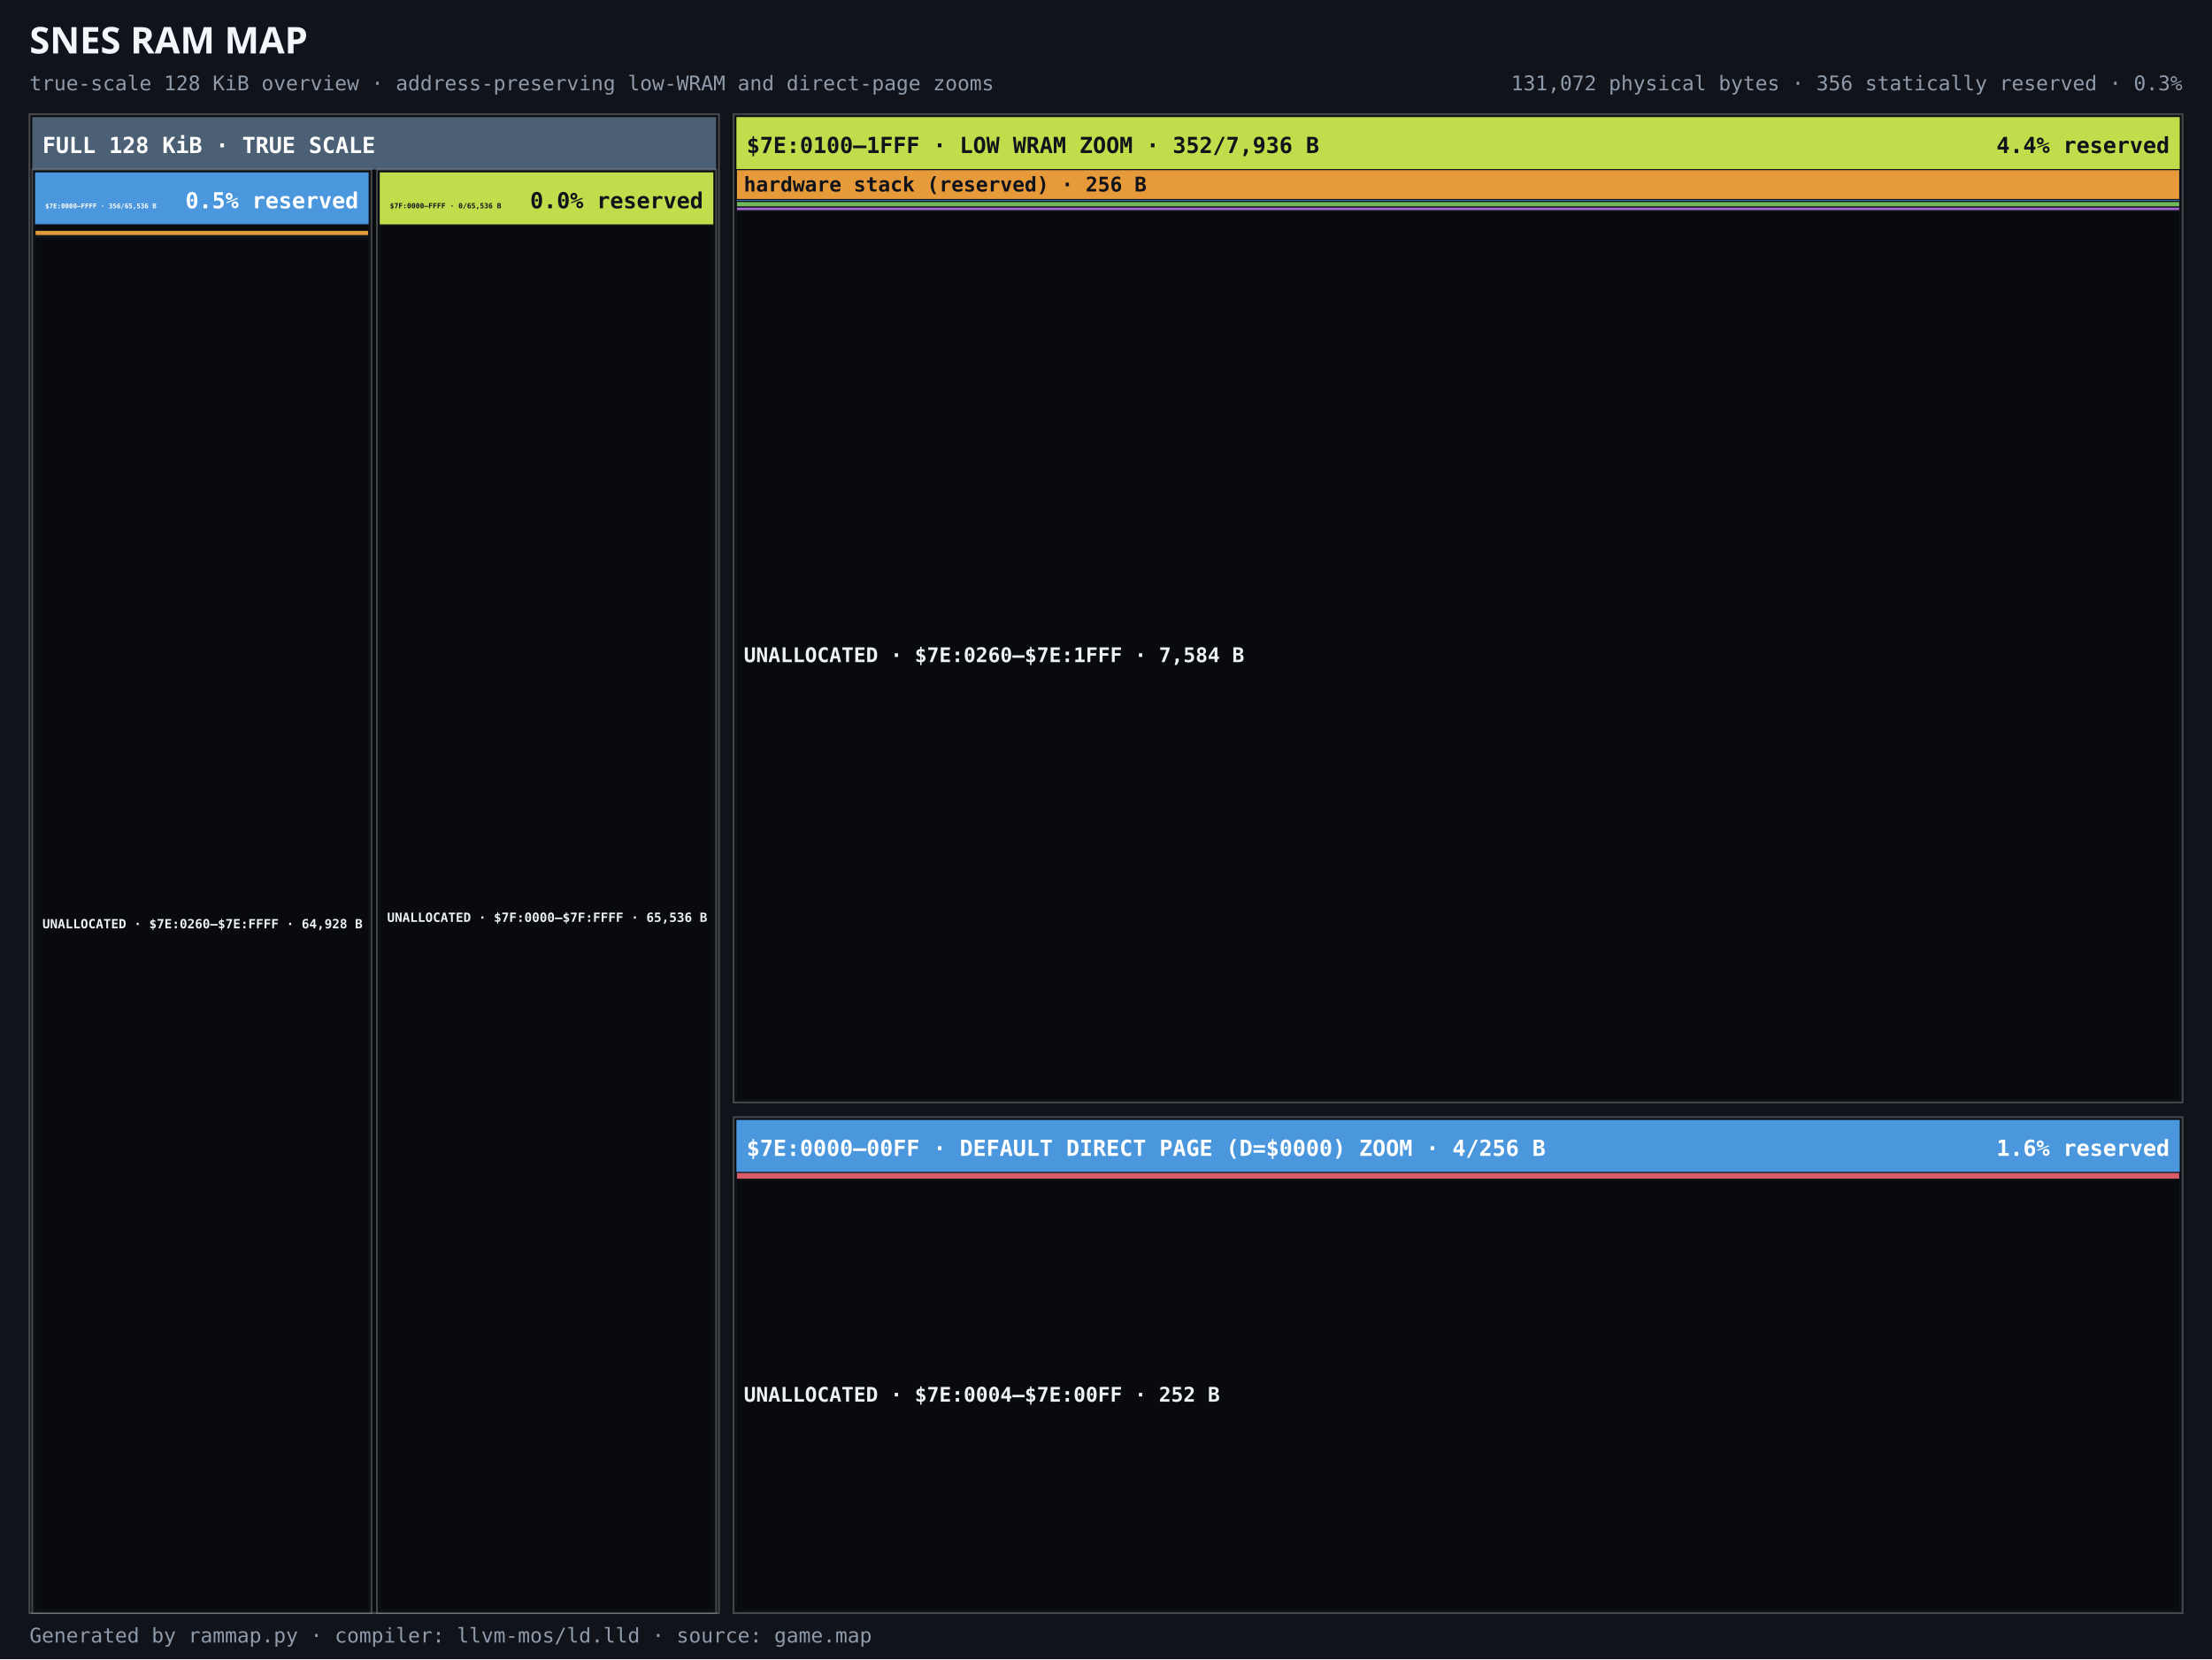
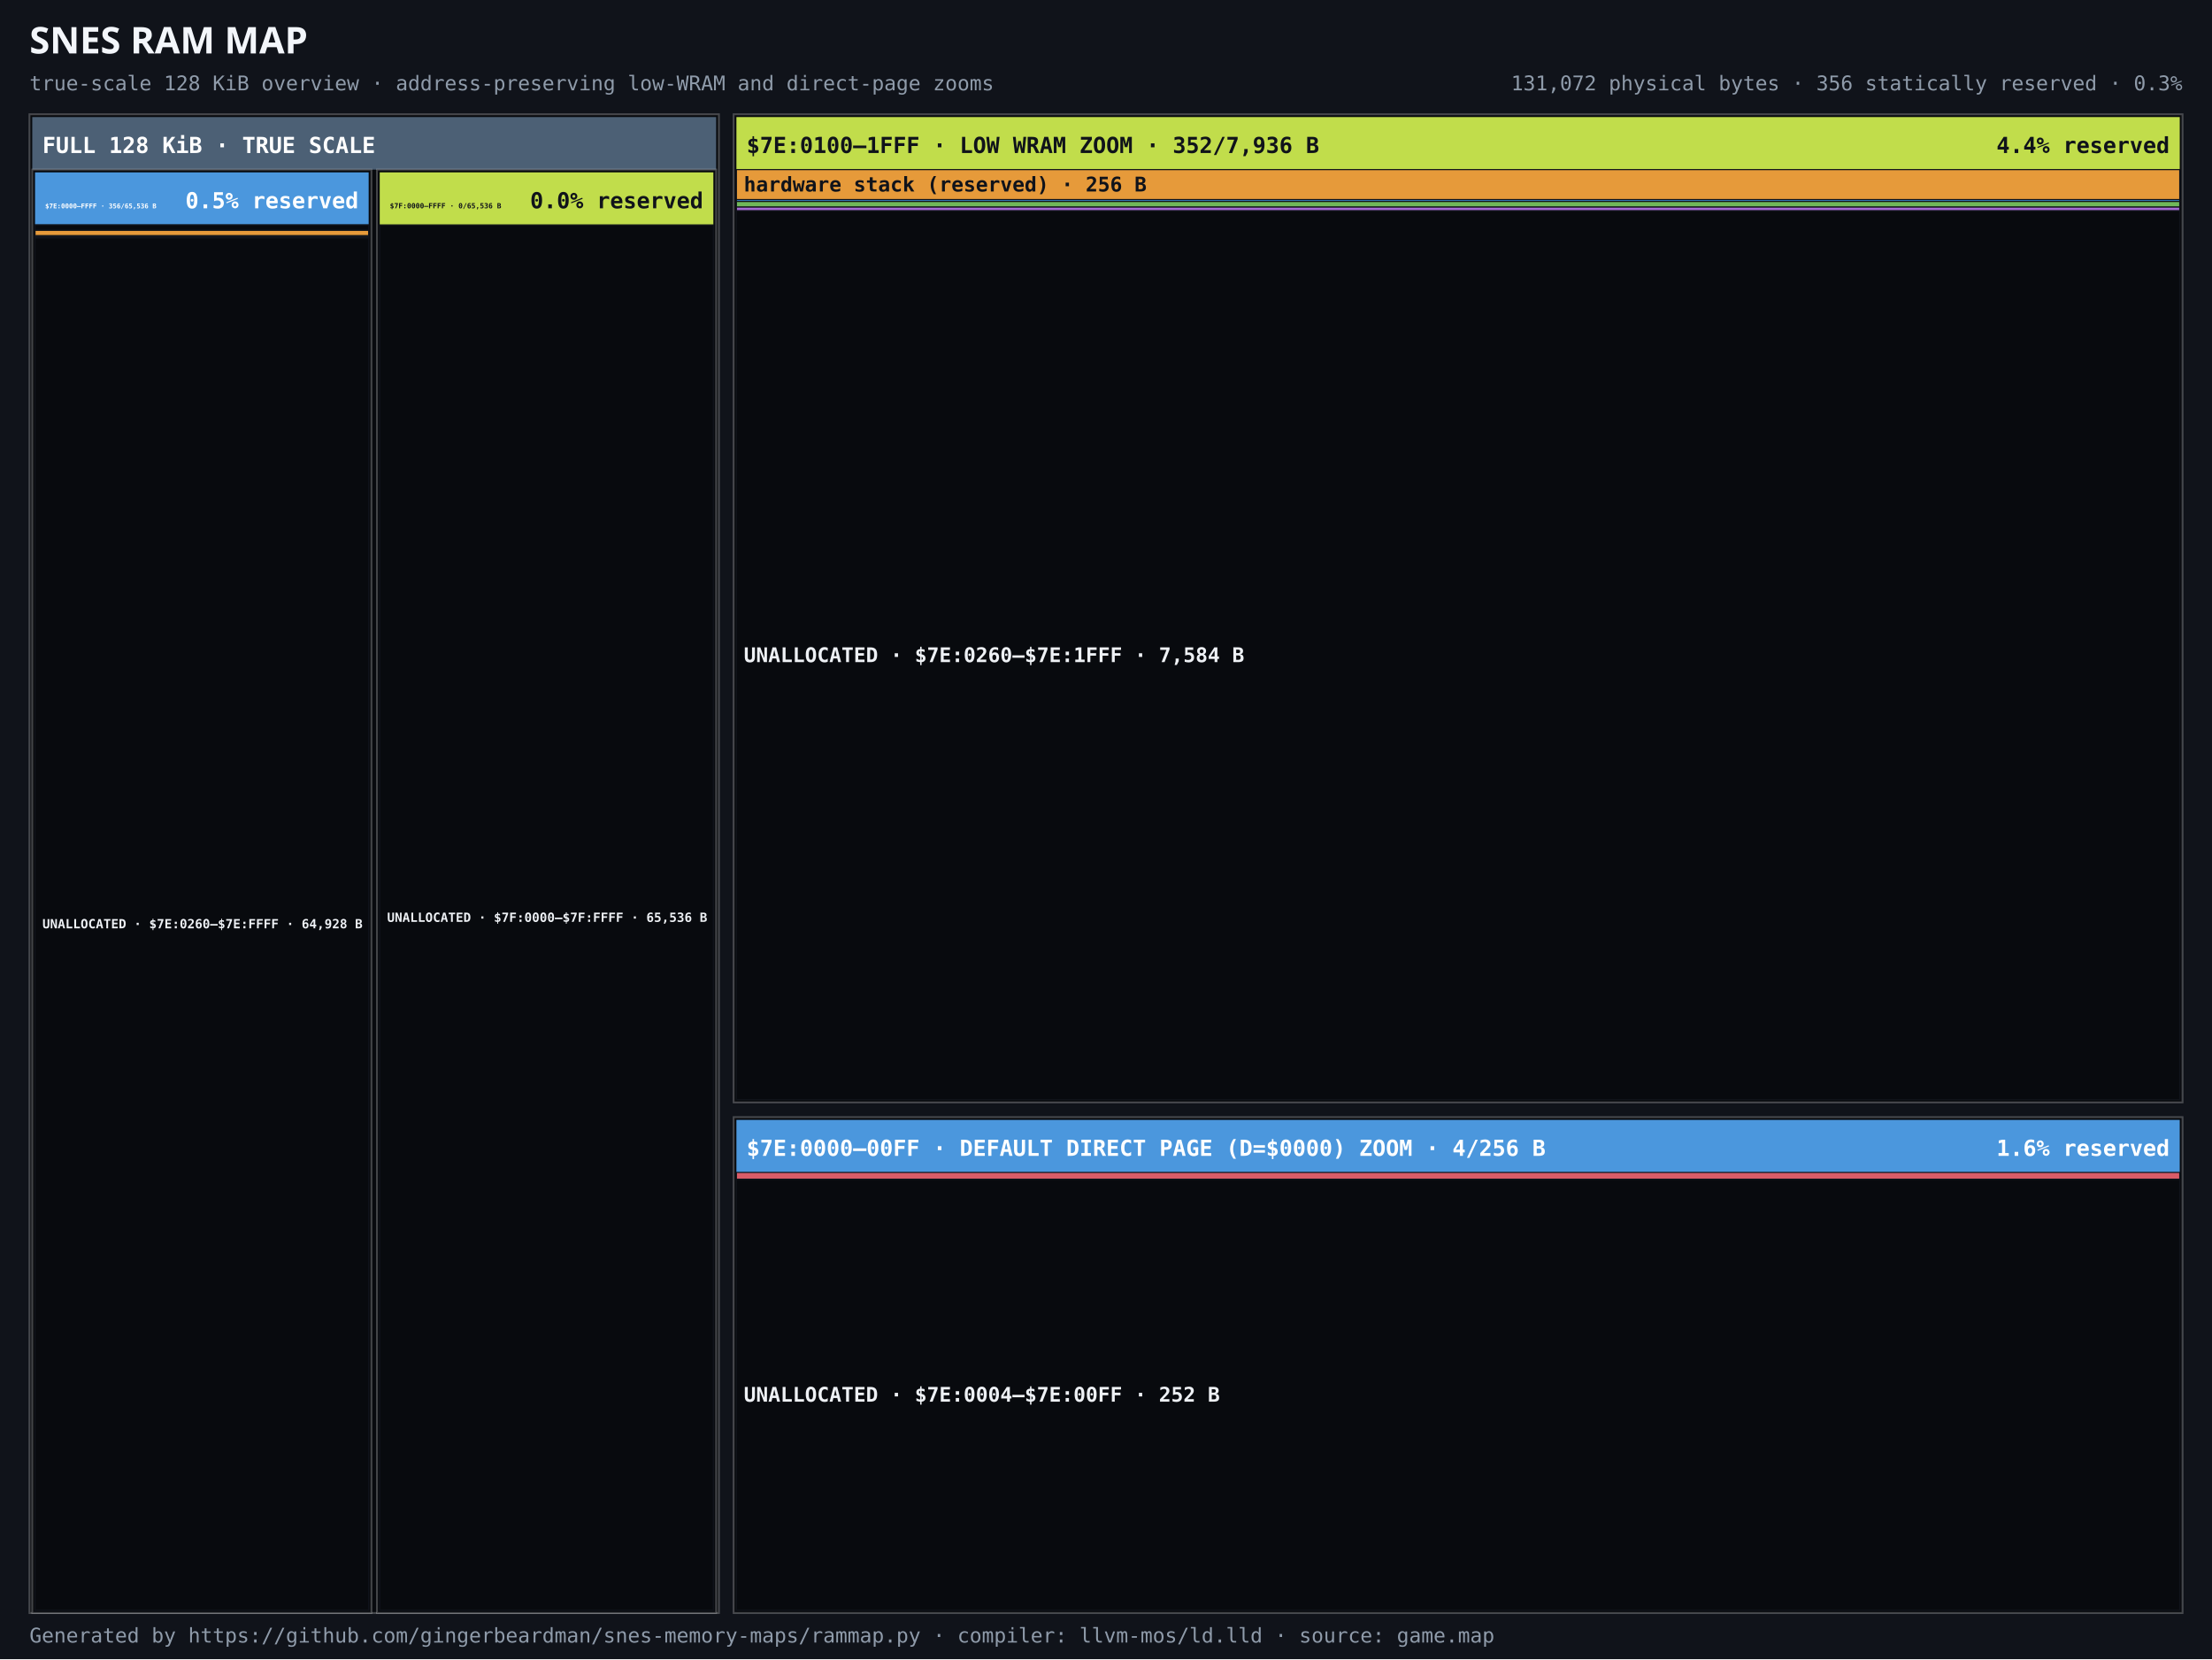
<svg xmlns="http://www.w3.org/2000/svg" viewBox="0 0 1200 900" role="img" aria-labelledby="title description">
  <defs>
    <pattern id="free-pattern" width="16" height="16" patternUnits="userSpaceOnUse">
      <rect width="16" height="16" class="free-checker-a" />
      <path d="M0 0h8v8H0zM8 8h8v8H8z" class="free-checker-b" />
    </pattern>
  </defs>
  <rect width="1200" height="900" class="background" />
  <text x="16" y="29" class="title">SNES RAM MAP</text>
  <text x="16" y="49" class="subtitle">true-scale 128 KiB overview · address-preserving low-WRAM and direct-page zooms</text>
  <text x="1184" y="49" text-anchor="end" class="summary">131,072 physical bytes · 356 statically reserved · <tspan>0.3%</tspan>
  </text>
  <style>
  :root { color-scheme: dark light; }
  .background { fill: #10131a; }
  .region-bg { fill: #080a0e; }
  .free-checker-a { fill: #252b35; }
  .free-checker-b { fill: #3a424f; }
  .free-label { fill: #eef1f5; }
  text { font-family: ui-monospace, SFMono-Regular, Menlo, Consolas, monospace; pointer-events: none; }
  .title { fill: #f3f6fb; font: 700 20px system-ui, sans-serif; }
  .summary, .subtitle { fill: #8f9baa; font-size: 11px; }
  .capacity-warning, .capacity-critical { font-weight: 800; paint-order: stroke fill; stroke: #10131a; stroke-width: 1.4px; stroke-linejoin: round; }
  .capacity-warning { fill: #ffd166; }
  .capacity-critical { fill: #ff6b6b; }
  .map-label { font-weight: 650; }
  .region-border { stroke: #ffffff; stroke-opacity: 0.24; stroke-width: 1; vector-effect: non-scaling-stroke; }
  .item { stroke: #10131a; stroke-width: 0.6; vector-effect: non-scaling-stroke; }
  @media (prefers-color-scheme: light) {
    .background { fill: #f5f5f5; }
    .region-bg { fill: #ffffff; }
    .free-checker-a { fill: #ffffff; }
    .free-checker-b { fill: #cccccc; }
    .free-label { fill: #202124; }
    .title { fill: #15171a; }
    .summary, .subtitle { fill: #59616d; }
    .capacity-warning { fill: #9a6700; stroke: #ffffff; }
    .capacity-critical { fill: #b42318; stroke: #ffffff; }
    .region-border { stroke: #000000; stroke-opacity: 0.22; }
    .item { stroke: #ffffff; }
  }
</style>
  <rect class="region-border region-bg" x="16" y="62" width="374" height="813" />
  <rect x="17.5" y="63.5" width="371" height="28.5" fill="#4c6075" />
  <text x="23" y="83" class="map-label" font-size="12" fill="#ffffff">FULL 128 KiB · TRUE SCALE</text>
  <g>
    <rect class="region-border region-bg" x="17.50" y="92.00" width="184.00" height="783.00" />
    <rect x="19.00" y="93.50" width="181.00" height="28.50" fill="#4b97dd" />
    <text x="24.50" y="113.00" class="map-label" font-size="3.58" fill="#ffffff">$7E:0000–FFFF · 356/65,536 B</text>
    <text x="194.50" y="113.00" text-anchor="end" class="map-label" font-size="12" fill="#ffffff">
      <tspan>0.5% reserved</tspan>
    </text>
    <g>
      <rect class="item" x="19.00" y="122.00" width="181.00" height="0.05" fill="#d85c68" />
    </g>
    <g>
      <rect class="item" x="19.00" y="122.05" width="181.00" height="2.89" fill="transparent" />
    </g>
    <g>
      <rect class="item" x="19.00" y="124.94" width="181.00" height="2.94" fill="#e69a3a" />
    </g>
    <g>
      <rect class="item" x="19.00" y="127.87" width="181.00" height="0.18" fill="#3f8edb" />
    </g>
    <g>
      <rect class="item" x="19.00" y="128.05" width="181.00" height="0.55" fill="#70b85a" />
    </g>
    <g>
      <rect class="item" x="19.00" y="128.60" width="181.00" height="0.37" fill="#a56bd4" />
    </g>
    <g>
      <rect class="item" x="19.00" y="128.97" width="181.00" height="744.53" fill="transparent" />
      <text x="23.00" y="503.57" class="map-label free-label" font-size="6.87" fill="#eef1f5">UNALLOCATED · $7E:0260–$7E:FFFF · 64,928 B</text>
    </g>
  </g>
  <g>
    <rect class="region-border region-bg" x="204.50" y="92.00" width="184.00" height="783.00" />
    <rect x="206.00" y="93.50" width="181.00" height="28.50" fill="#c1dd4b" />
    <text x="211.50" y="113.00" class="map-label" font-size="3.86" fill="#10131a">$7F:0000–FFFF · 0/65,536 B</text>
    <text x="381.50" y="113.00" text-anchor="end" class="map-label" font-size="12" fill="#10131a">
      <tspan>0.0% reserved</tspan>
    </text>
    <g>
      <rect class="item" x="206.00" y="122.00" width="181.00" height="751.50" fill="transparent" />
      <text x="210.00" y="500.08" class="map-label free-label" font-size="6.87" fill="#eef1f5">UNALLOCATED · $7F:0000–$7F:FFFF · 65,536 B</text>
    </g>
  </g>
  <g>
    <rect class="region-border region-bg" x="398.00" y="62.00" width="786.00" height="536.00" />
    <rect x="399.50" y="63.50" width="783.00" height="28.50" fill="#c1dd4b" />
    <text x="405.00" y="83.00" class="map-label" font-size="12.00" fill="#10131a">$7E:0100–1FFF · LOW WRAM ZOOM · 352/7,936 B</text>
    <text x="1177.00" y="83.00" text-anchor="end" class="map-label" font-size="12" fill="#10131a">
      <tspan>4.4% reserved</tspan>
    </text>
    <g>
      <rect class="item" x="399.50" y="92.00" width="783.00" height="16.27" fill="#e69a3a" />
      <text x="403.50" y="103.88" class="map-label" font-size="11.00" fill="#10131a">hardware stack (reserved) · 256 B</text>
    </g>
    <g>
      <rect class="item" x="399.50" y="108.27" width="783.00" height="1.02" fill="#3f8edb" />
    </g>
    <g>
      <rect class="item" x="399.50" y="109.29" width="783.00" height="3.05" fill="#70b85a" />
    </g>
    <g>
      <rect class="item" x="399.50" y="112.34" width="783.00" height="2.03" fill="#a56bd4" />
    </g>
    <g>
      <rect class="item" x="399.50" y="114.38" width="783.00" height="482.12" fill="transparent" />
      <text x="403.50" y="359.18" class="map-label free-label" font-size="11.00" fill="#eef1f5">UNALLOCATED · $7E:0260–$7E:1FFF · 7,584 B</text>
    </g>
  </g>
  <g>
    <rect class="region-border region-bg" x="398.00" y="606.00" width="786.00" height="269.00" />
    <rect x="399.50" y="607.50" width="783.00" height="28.50" fill="#4b97dd" />
    <text x="405.00" y="627.00" class="map-label" font-size="12.00" fill="#ffffff">$7E:0000–00FF · DEFAULT DIRECT PAGE (D=$0000) ZOOM · 4/256 B</text>
    <text x="1177.00" y="627.00" text-anchor="end" class="map-label" font-size="12" fill="#ffffff">
      <tspan>1.6% reserved</tspan>
    </text>
    <g>
      <rect class="item" x="399.50" y="636.00" width="783.00" height="3.71" fill="#d85c68" />
    </g>
    <g>
      <rect class="item" x="399.50" y="639.71" width="783.00" height="233.79" fill="transparent" />
      <text x="403.50" y="760.35" class="map-label free-label" font-size="11.00" fill="#eef1f5">UNALLOCATED · $7E:0004–$7E:00FF · 252 B</text>
    </g>
  </g>
-   <text x="16" y="891" class="subtitle">Generated by rammap.py · compiler: llvm-mos/ld.lld · source: game.map</text>
+   <text x="16" y="891" class="subtitle">Generated by https://github.com/gingerbeardman/snes-memory-maps/rammap.py · compiler: llvm-mos/ld.lld · source: game.map</text>
</svg>
